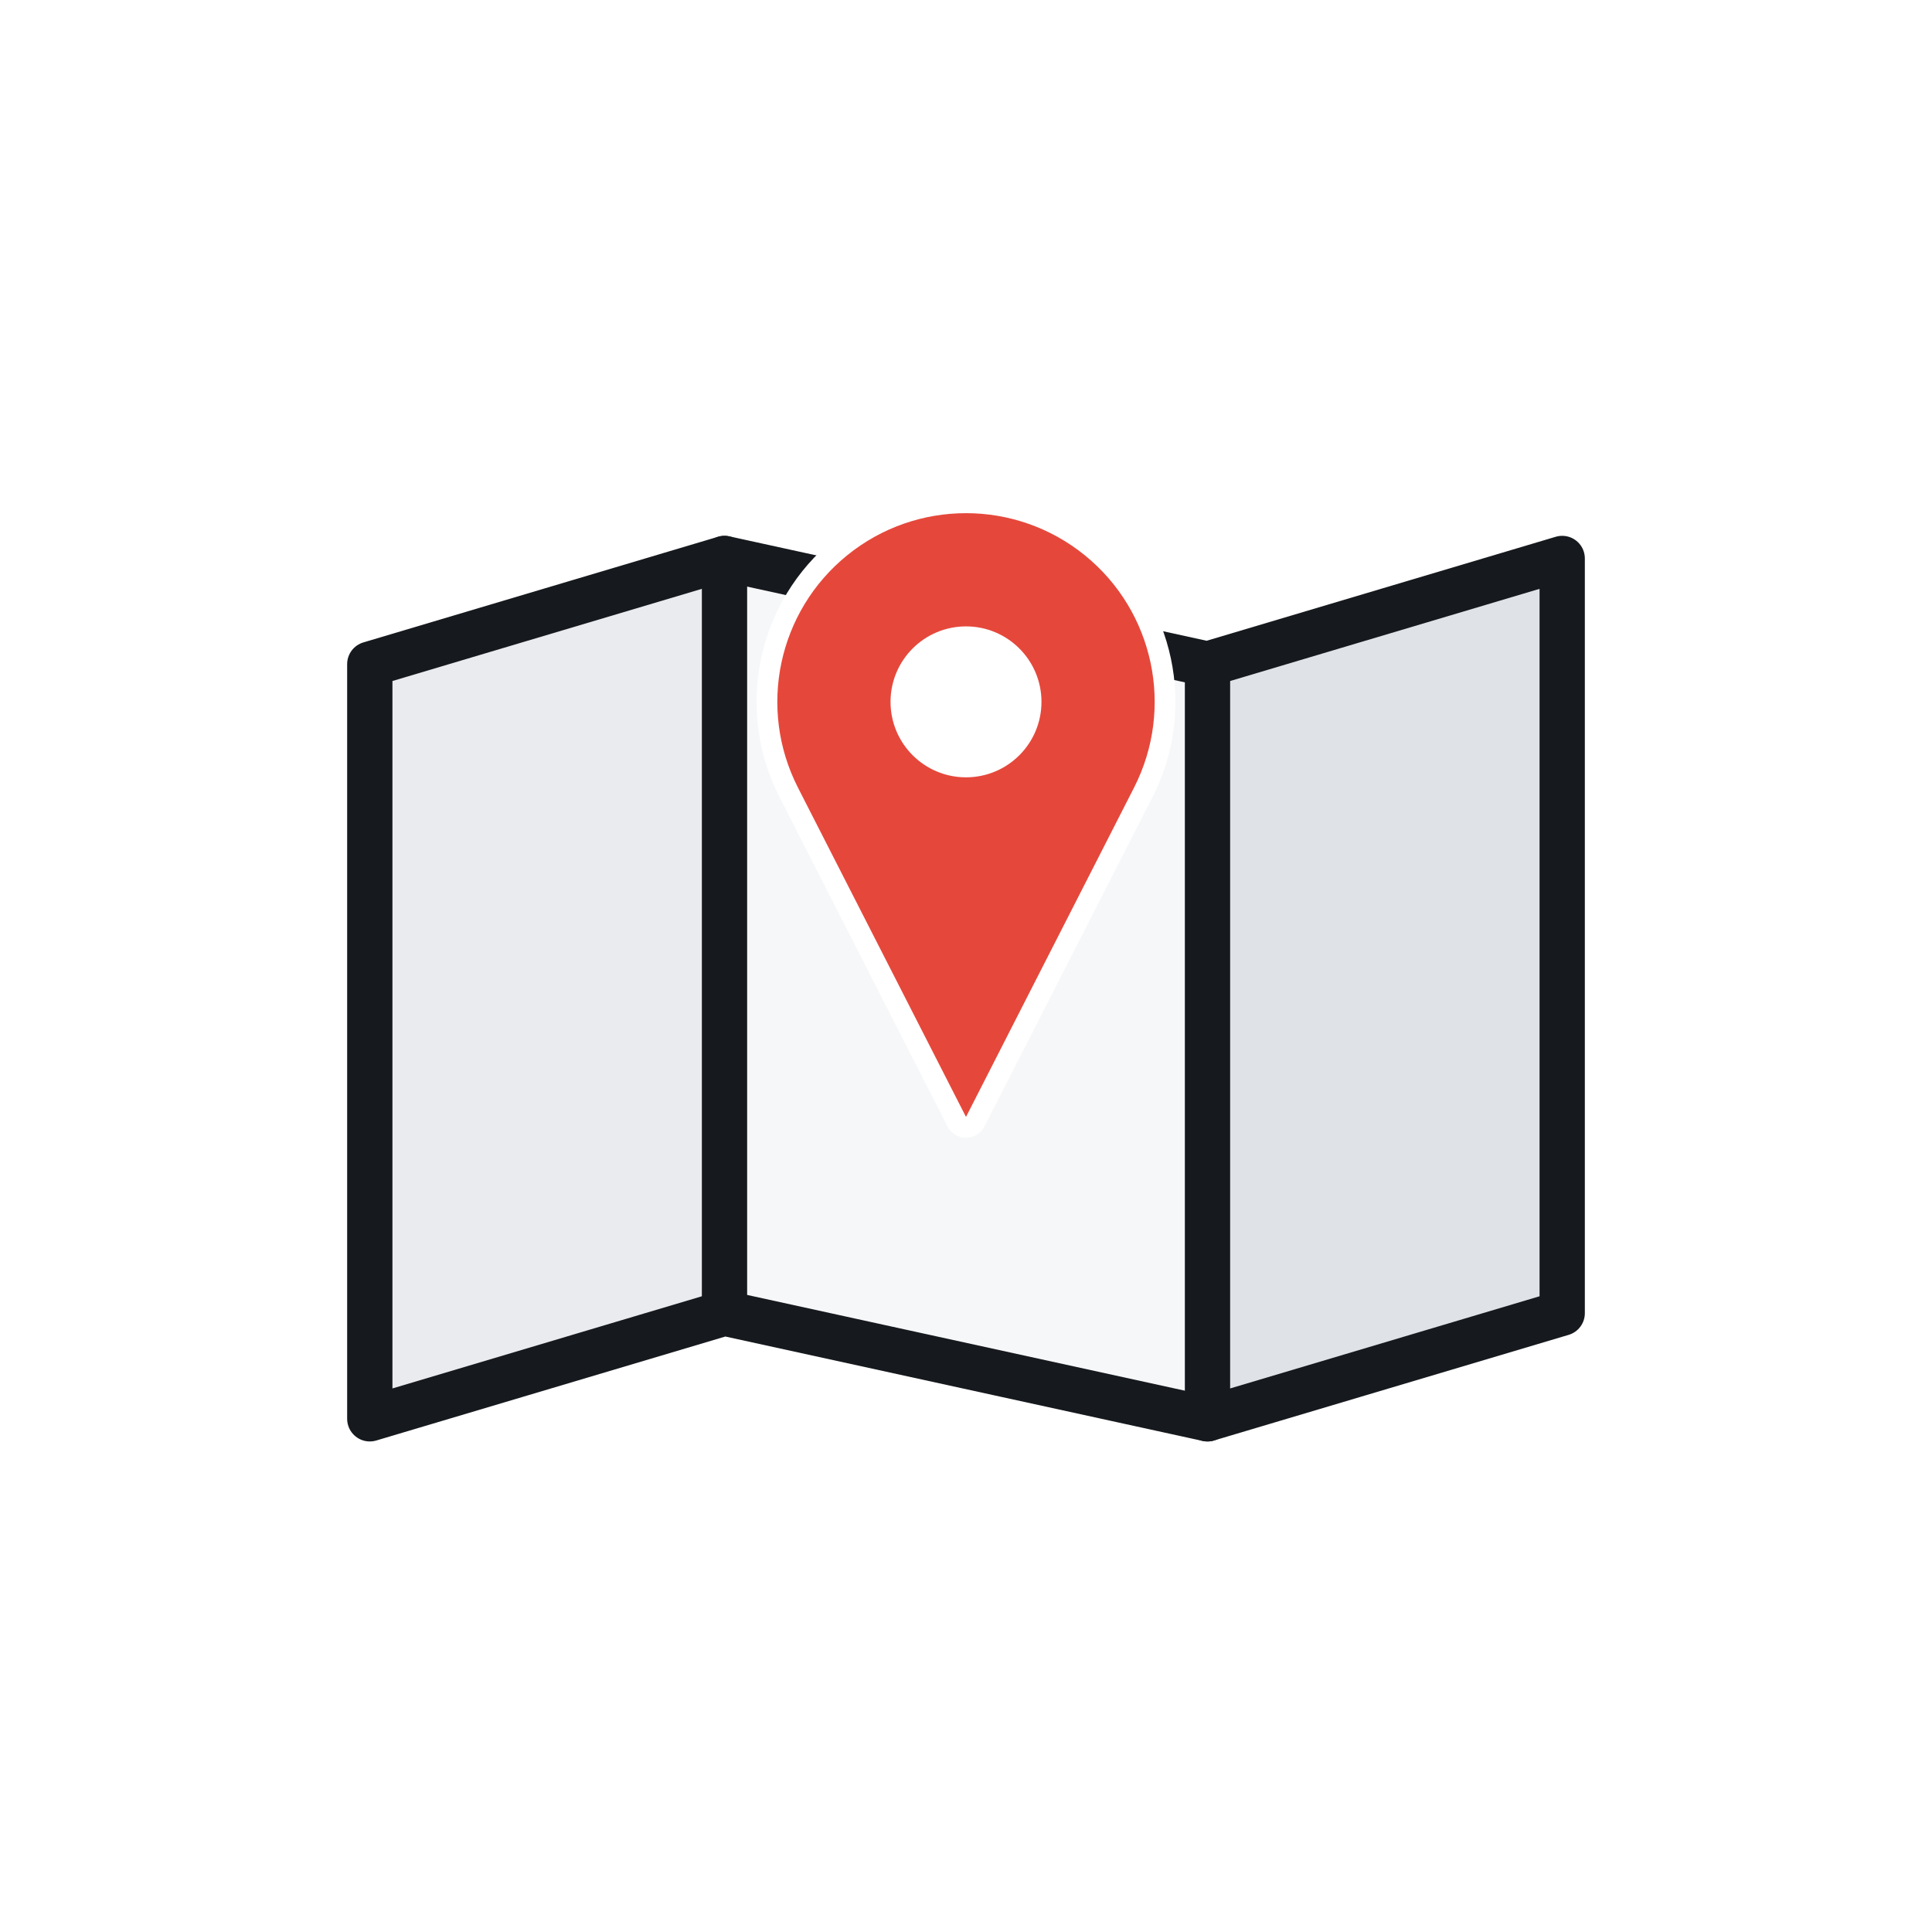
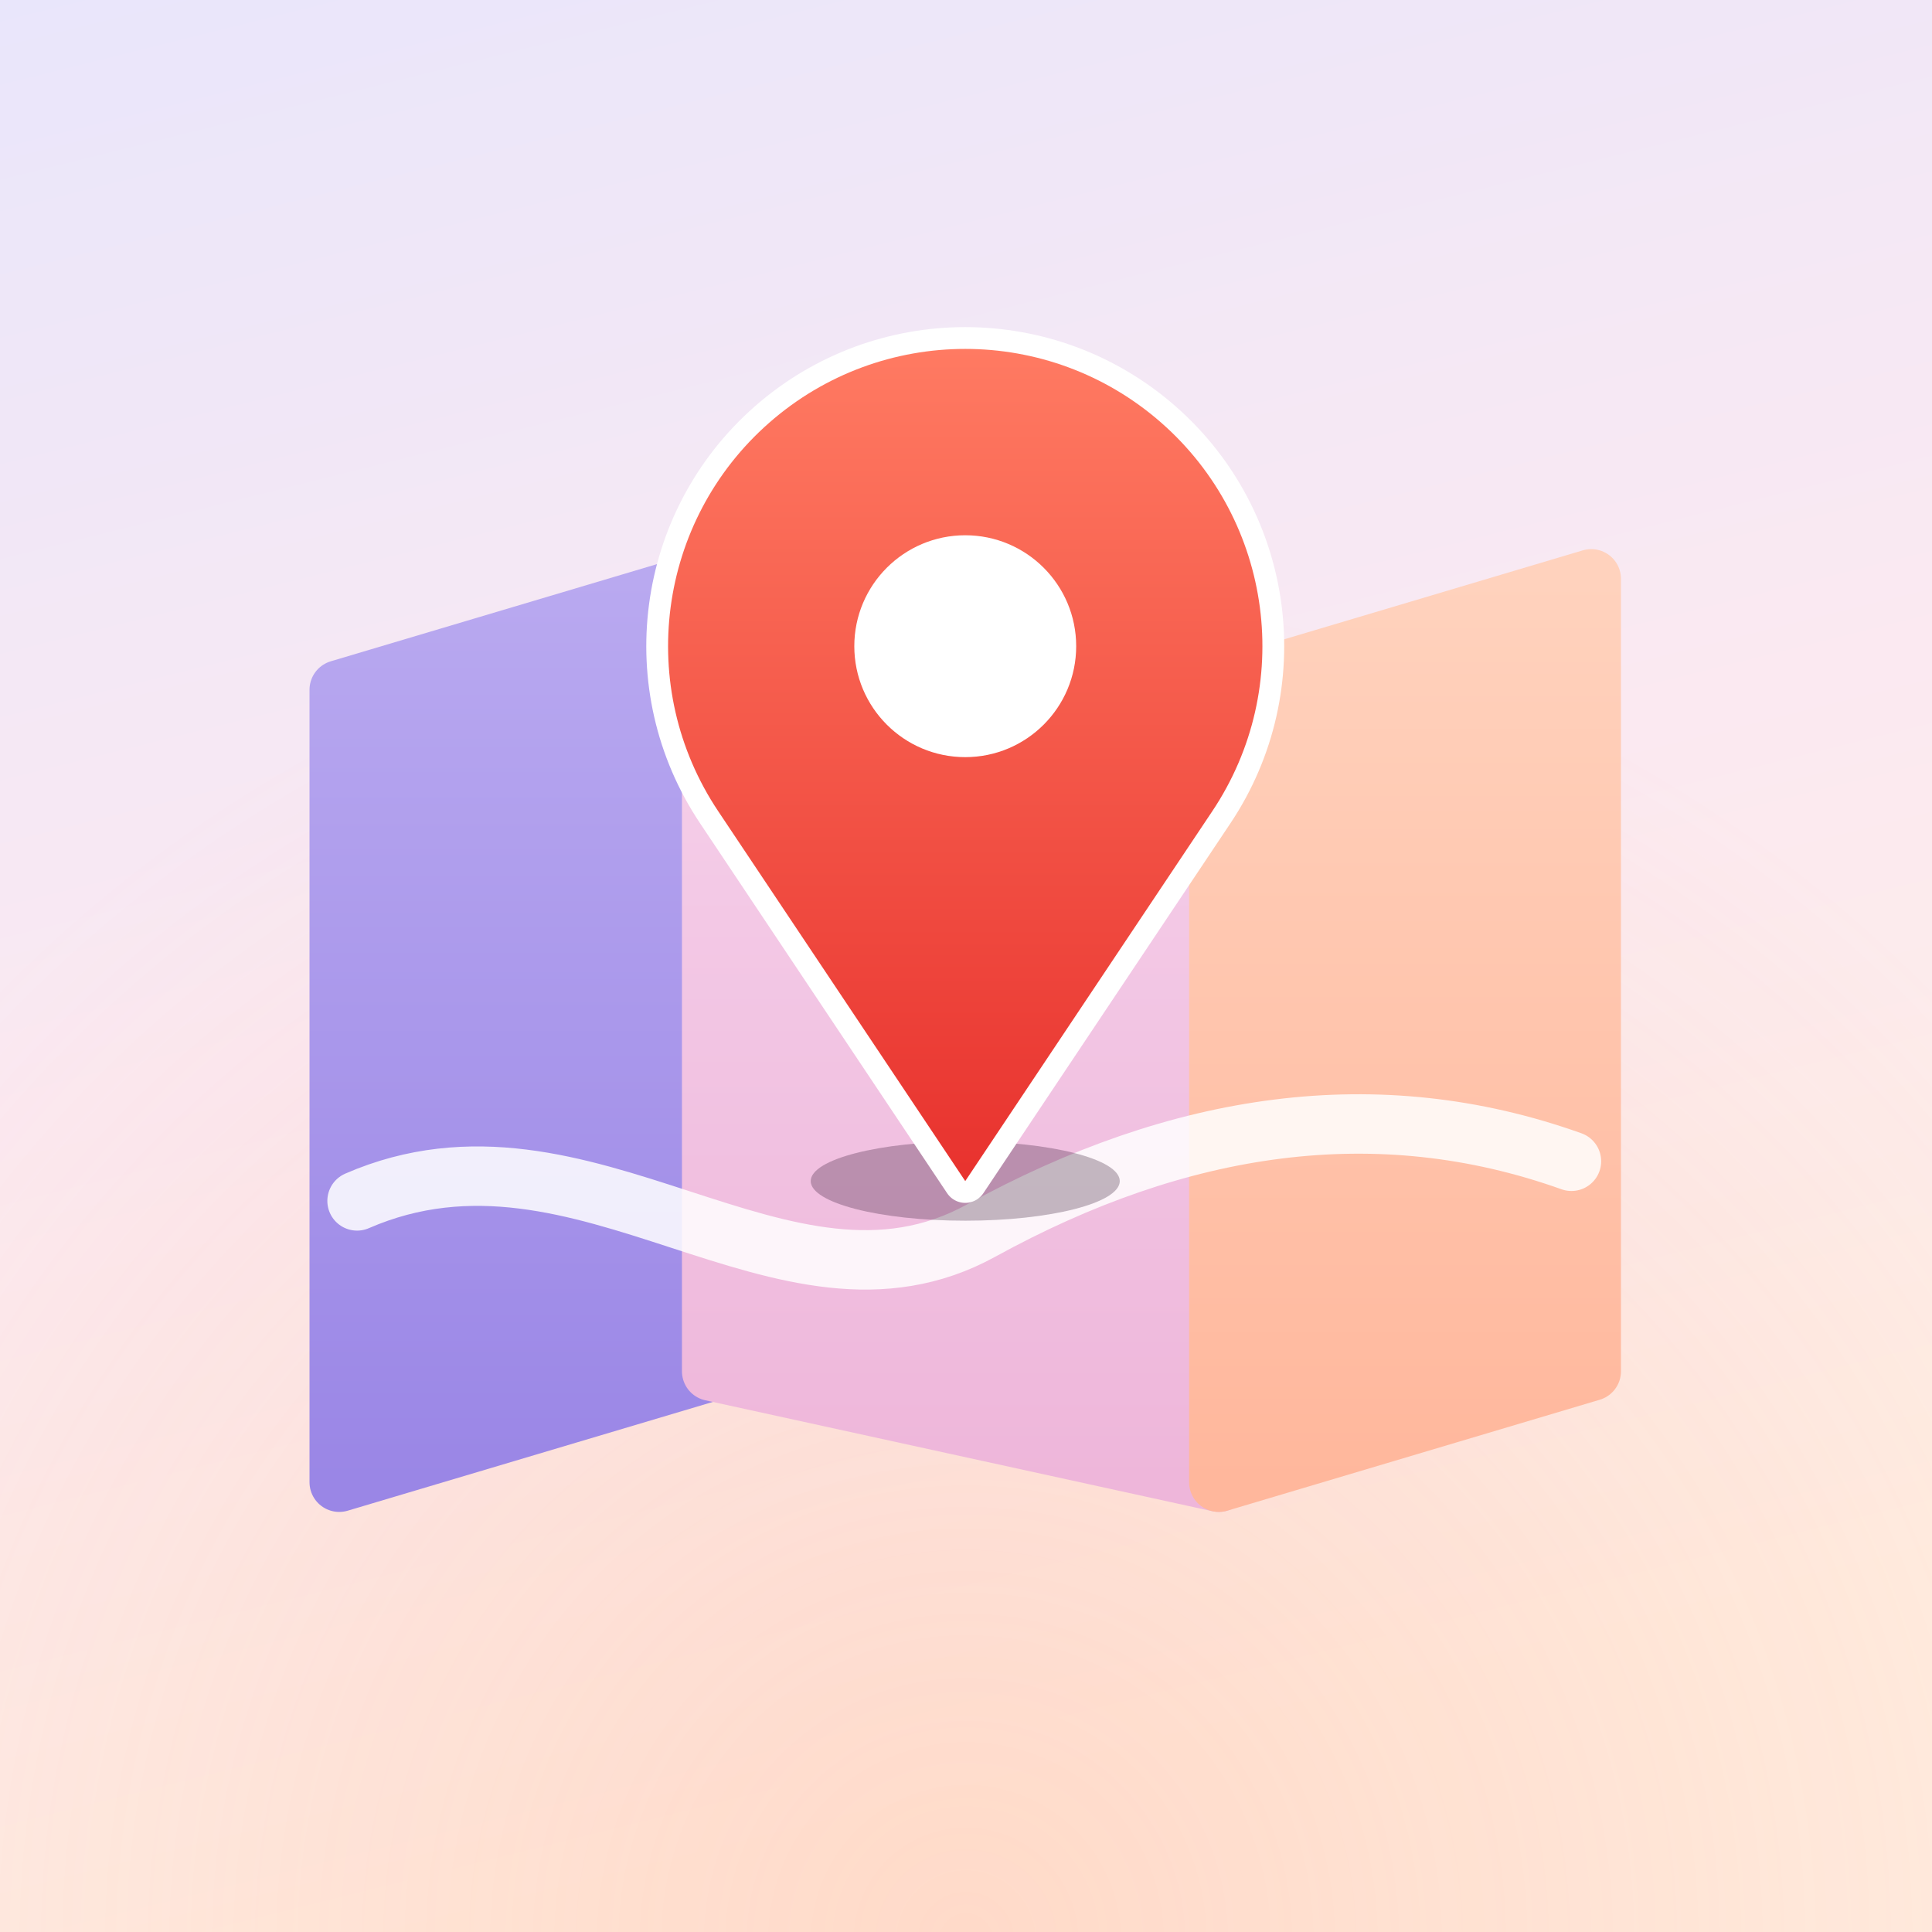
<svg xmlns="http://www.w3.org/2000/svg" width="1024" height="1024" viewBox="0 0 1024 1024">
-   <rect width="1024" height="1024" fill="#ffffff" />
-   <polygon points="196,352 384,296 384,696 196,752" fill="#e9ebef" />
-   <polygon points="384,296 640,352 640,752 384,696" fill="#f6f7f9" />
-   <polygon points="640,352 828,296 828,696 640,752" fill="#dfe2e7" />
-   <g fill="none" stroke="#16191d" stroke-width="24" stroke-linejoin="round" stroke-linecap="round">
-     <polygon points="196,352 384,296 640,352 828,296 828,696 640,752 384,696 196,752" />
-     <line x1="384" y1="296" x2="384" y2="696" />
-     <line x1="640" y1="352" x2="640" y2="752" />
+   <defs>
+     <linearGradient id="sky" x1="0" y1="0" x2="0.25" y2="1">
+       <stop offset="0" stop-color="#e9e6fb" />
+       <stop offset="0.55" stop-color="#fbe9f1" />
+       <stop offset="1" stop-color="#ffefe3" />
+     </linearGradient>
+     <radialGradient id="glow" cx="0.5" cy="1" r="0.7">
+       <stop offset="0" stop-color="#ff9a7a" stop-opacity="0.25" />
+       <stop offset="1" stop-color="#ff9a7a" stop-opacity="0" />
+     </radialGradient>
+     <linearGradient id="p0" x1="0" y1="0" x2="0" y2="1">
+       <stop offset="0" stop-color="#b9a9f0" />
+       <stop offset="1" stop-color="#9a86e6" />
+     </linearGradient>
+     <linearGradient id="p1" x1="0" y1="0" x2="0" y2="1">
+       <stop offset="0" stop-color="#f6d3ec" />
+       <stop offset="1" stop-color="#eeb6da" />
+     </linearGradient>
+     <linearGradient id="p2" x1="0" y1="0" x2="0" y2="1">
+       <stop offset="0" stop-color="#ffd2bd" />
+       <stop offset="1" stop-color="#ffb79c" />
+     </linearGradient>
+     <linearGradient id="pin" x1="0" y1="0" x2="0" y2="1">
+       <stop offset="0" stop-color="#ff7a62" />
+       <stop offset="1" stop-color="#e8322e" />
+     </linearGradient>
+   </defs>
+   <rect width="1024" height="1024" fill="url(#sky)" />
+   <rect width="1024" height="1024" fill="url(#glow)" />
+   <g transform="translate(-26 -4) scale(1.05)">
+     <g stroke-linejoin="round" stroke-width="30">
+       <polygon points="196,352 384,296 384,696 196,752" fill="url(#p0)" stroke="url(#p0)" />
+       <polygon points="384,296 640,352 640,752 384,696" fill="url(#p1)" stroke="url(#p1)" />
+       <polygon points="640,352 828,296 828,696 640,752" fill="url(#p2)" stroke="url(#p2)" />
+     </g>
+     <path d="M 205 610 C 320 560, 420 680, 520 625 S 720 555, 818 590" fill="none" stroke="#ffffff" stroke-opacity="0.85" stroke-width="30" stroke-linecap="round" />
+     <ellipse cx="512" cy="600" rx="78" ry="20" fill="#2a0f2a" opacity="0.28" />
+     <path d="M 512 600 L 387.3 413.3 A 150 150 0 1 1 636.7 413.3 Z" fill="url(#pin)" stroke="#ffffff" stroke-width="22" stroke-linejoin="round" paint-order="stroke" />
+     <circle cx="512" cy="330" r="56" fill="#ffffff" />
  </g>
-   <path d="M 512 592 L 422.93 417.45 A 100 100 0 1 1 601.07 417.45 Z" fill="#e5483b" stroke="#ffffff" stroke-width="22" stroke-linejoin="round" paint-order="stroke" />
-   <circle cx="512" cy="372" r="40" fill="#ffffff" />
</svg>
